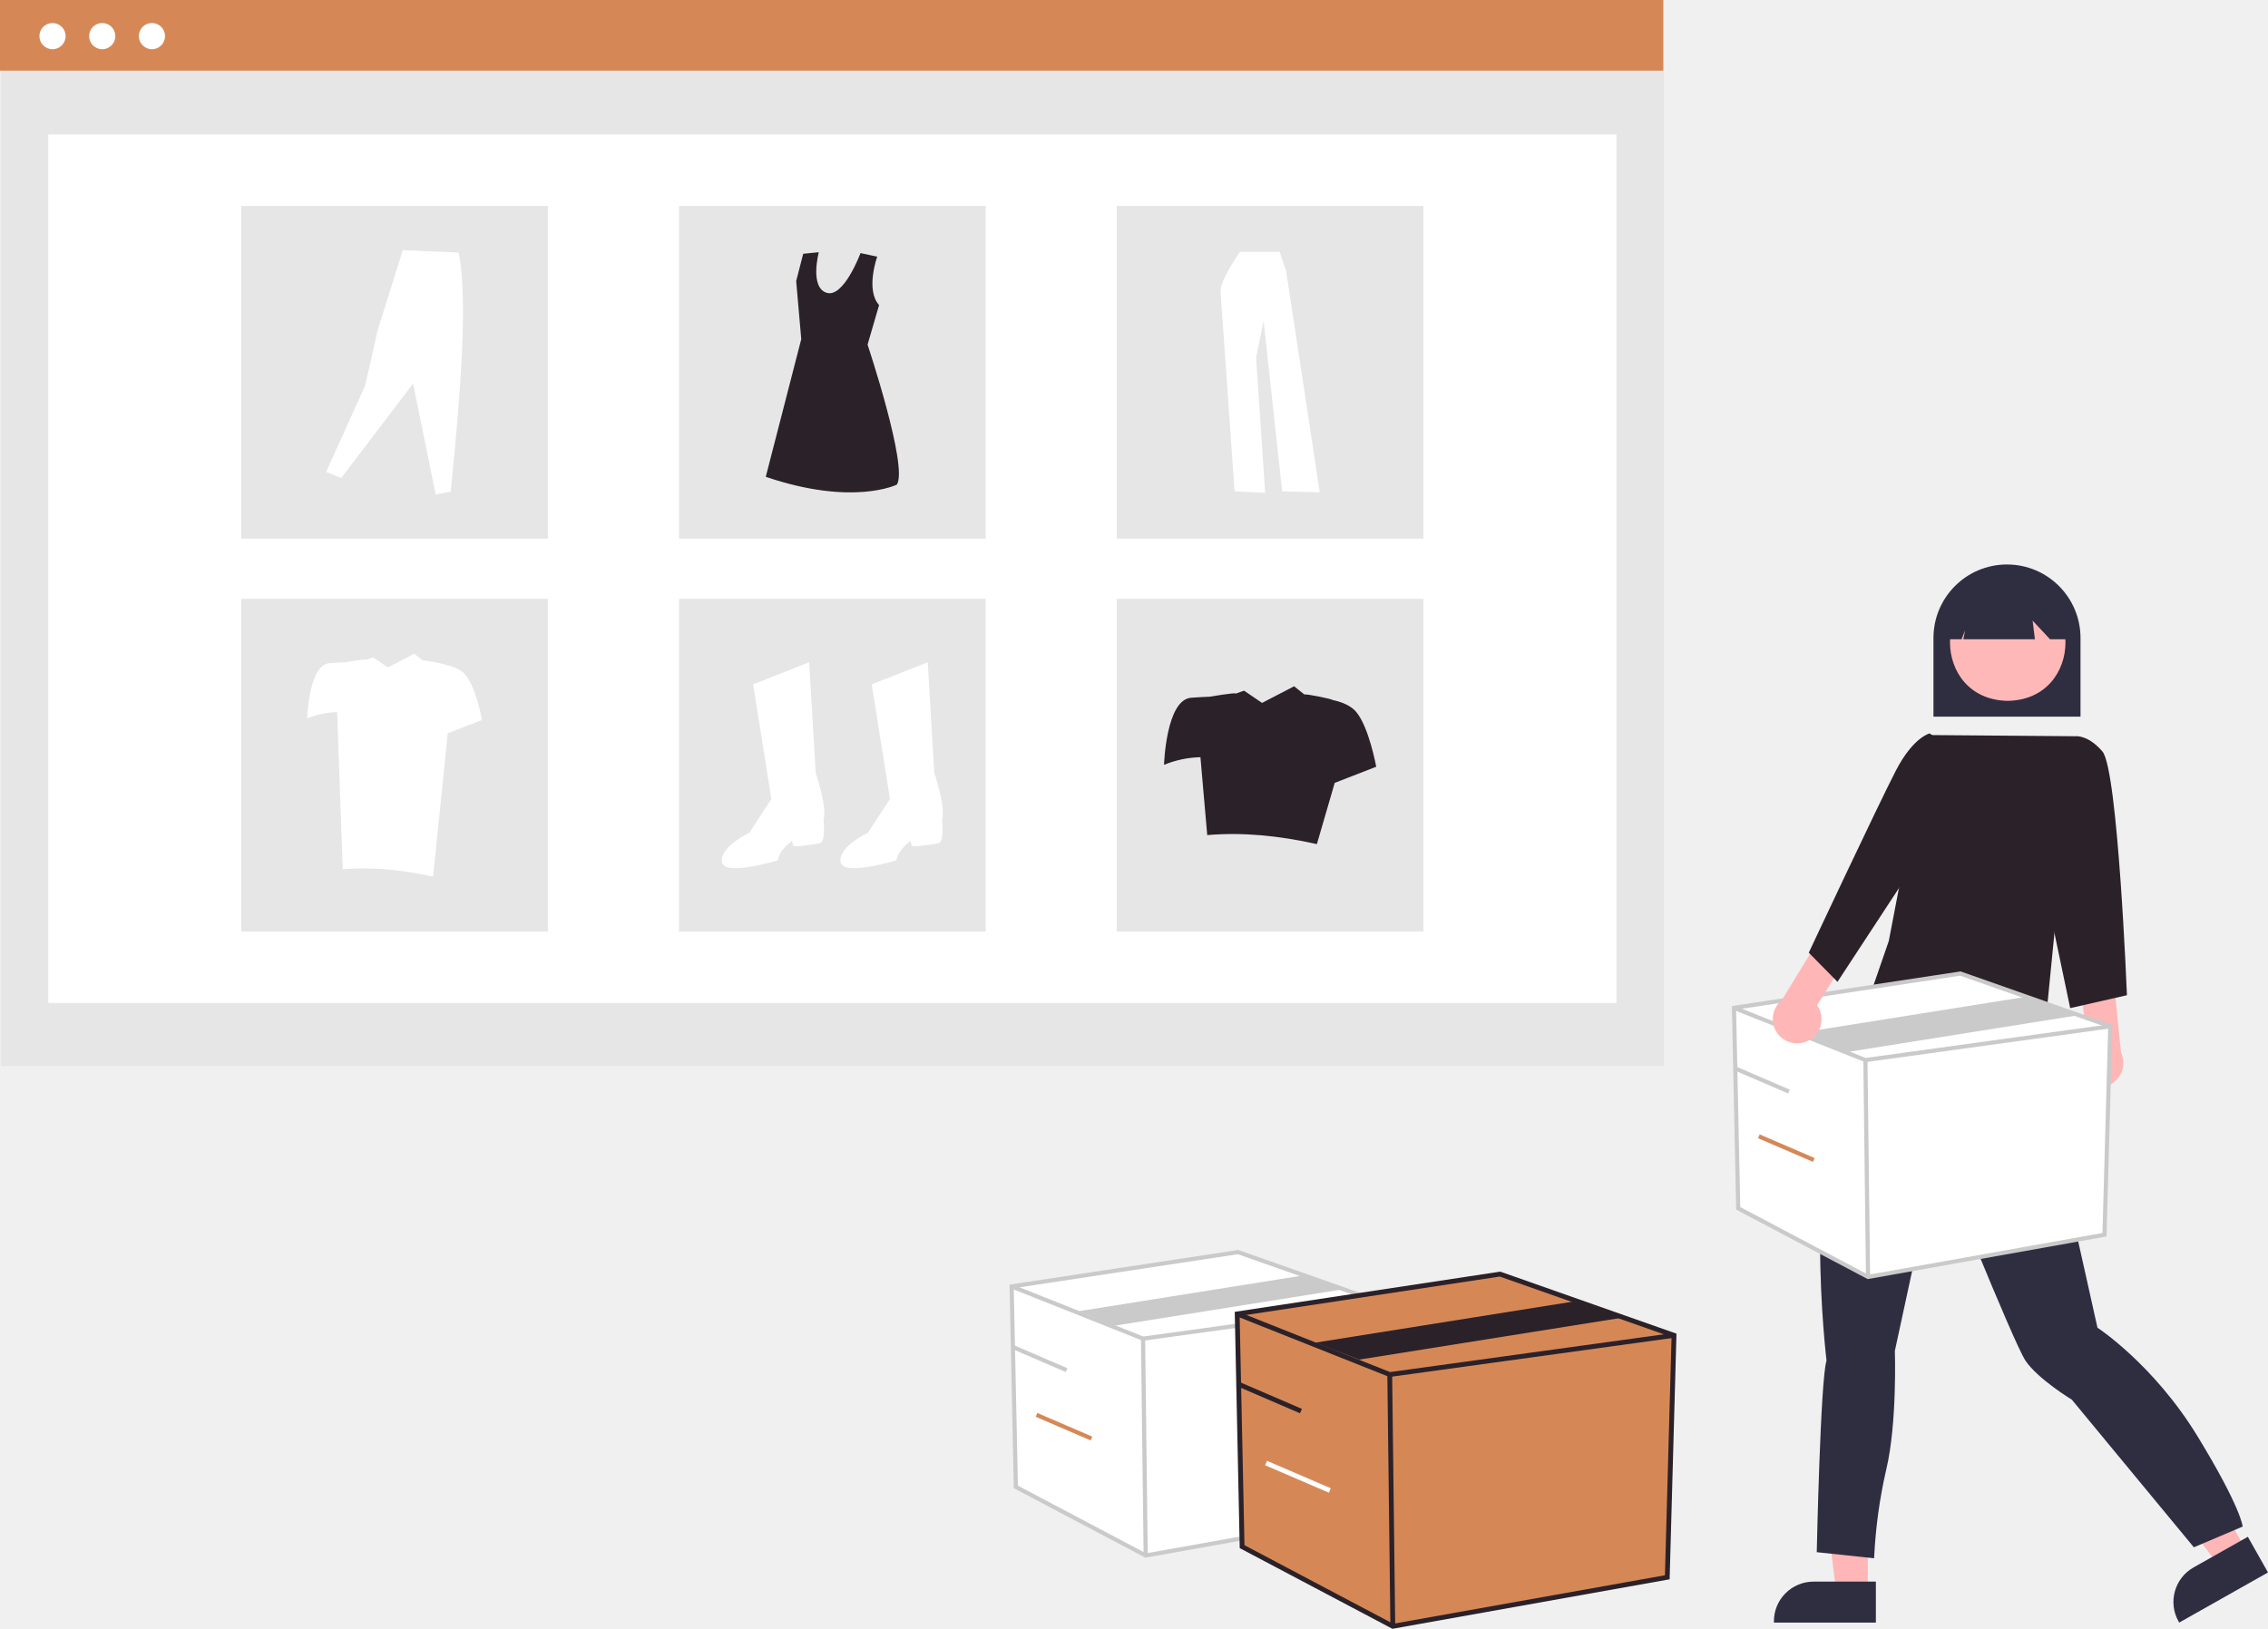
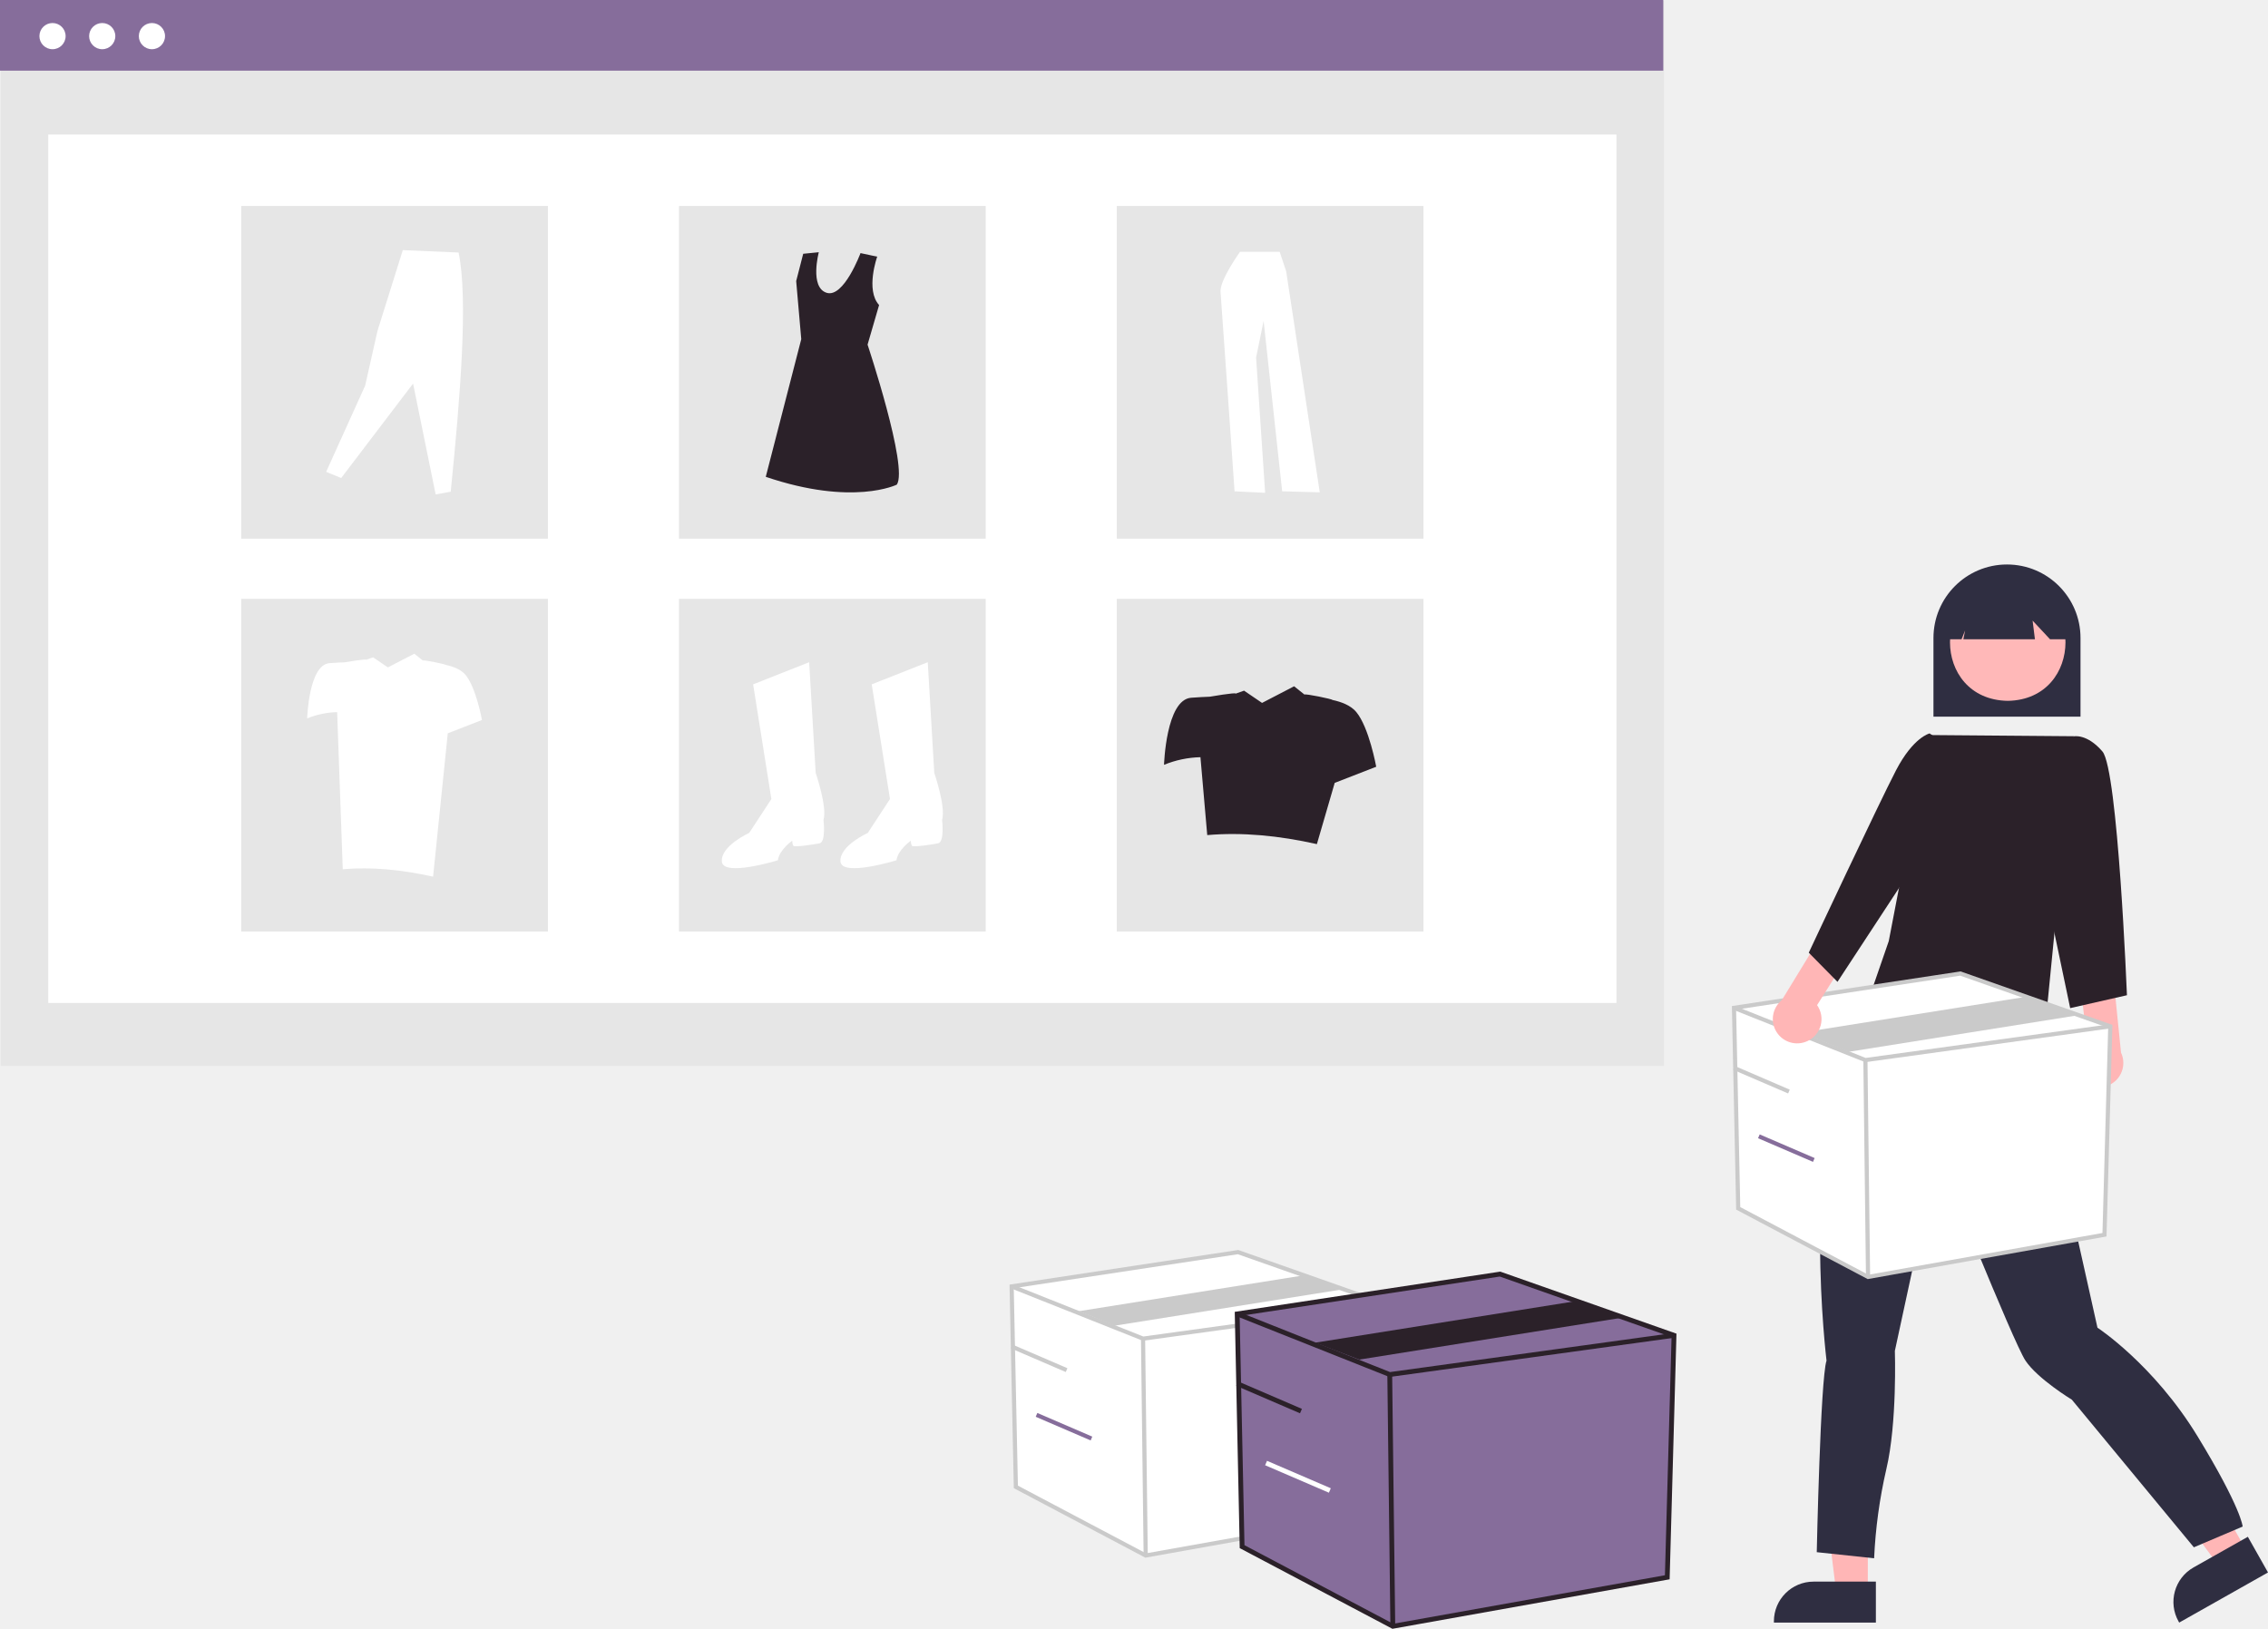
<svg xmlns="http://www.w3.org/2000/svg" data-name="Layer 1" width="879.125" height="631.485" viewBox="0 0 879.125 631.485">
  <rect id="b93b1ef9-49b5-4354-905b-d9dddde45a10" data-name="Rectangle 338" x="0.275" y="0.365" width="644.725" height="412.91" fill="#e6e6e6" />
  <rect id="ef7485f9-8ecd-46d9-949e-abdd8aa9e360" data-name="Rectangle 339" x="18.711" y="52.154" width="607.853" height="336.693" fill="#fff" />
-   <rect id="b4c2a7ec-beab-40bc-b587-23a202562f78" data-name="Rectangle 340" width="644.725" height="27.39" fill="#d58856" />
+   <rect id="b4c2a7ec-beab-40bc-b587-23a202562f78" data-name="Rectangle 340" width="644.725" height="27.39" fill="#866D9B" />
  <circle id="bd6d3ebf-cb6f-4fcb-b7cd-ad5a287d3324" data-name="Ellipse 513" cx="20.355" cy="14.004" r="5.077" fill="#fff" />
  <circle id="efb1158e-7a7d-4adb-9063-fc7dc50c76d5" data-name="Ellipse 514" cx="39.624" cy="14.004" r="5.077" fill="#fff" />
  <circle id="b51f9e19-f36b-4f29-afd5-008bb0fc20dd" data-name="Ellipse 515" cx="58.893" cy="14.004" r="5.077" fill="#fff" />
  <rect id="b636d421-4358-445b-b124-1d058e78c733" data-name="Rectangle 341" x="93.5" y="79.848" width="118.887" height="128.982" fill="#e6e6e6" />
  <rect id="ab9c902d-64a9-4a2b-a9ec-6dc7022c80f6" data-name="Rectangle 342" x="263.193" y="79.848" width="118.887" height="128.982" fill="#e6e6e6" />
  <rect id="f4a232af-026e-479b-8040-5c62e5965d9e" data-name="Rectangle 343" x="432.885" y="79.848" width="118.887" height="128.982" fill="#e6e6e6" />
  <rect id="ada16aa4-f84d-4851-87ee-a2852d96226a" data-name="Rectangle 344" x="93.5" y="232.176" width="118.887" height="128.982" fill="#e6e6e6" />
  <rect id="ebfcbe07-3b81-4d69-a4f5-6a8318d20e8d" data-name="Rectangle 345" x="263.193" y="232.176" width="118.887" height="128.982" fill="#e6e6e6" />
  <rect id="ead16b6d-d132-49a9-a42f-1f570e523a46" data-name="Rectangle 346" x="432.885" y="232.176" width="118.887" height="128.982" fill="#e6e6e6" />
  <path id="ab8ff6e3-f37e-4992-8347-ee905fdba816-216" data-name="Path 2643" d="M452.365,399.583l21.722-8.588,2.526,42.939s4.546,13.134,3.031,18.186c0,0,1.01,8.588-1.516,9.093s-9.6,1.516-10.1,1.01-.505-2.021-.505-2.021-5.052,3.536-5.557,7.577c0,0-21.217,6.567-21.722.505s10.608-11.114,10.608-11.114l8.588-13.134Z" transform="translate(-160.4375 -134.2577)" fill="#fff" />
  <path id="e647835b-1773-4993-9de9-376235a5ef39-217" data-name="Path 2644" d="M498.337,399.583l21.719-8.588,2.526,42.939s4.546,13.134,3.031,18.186c0,0,1.01,8.588-1.516,9.093s-9.6,1.516-10.1,1.01-.505-2.021-.505-2.021-5.052,3.536-5.557,7.577c0,0-21.217,6.567-21.722.505s10.608-11.114,10.608-11.114l8.588-13.134Z" transform="translate(-160.4375 -134.2577)" fill="#fff" />
  <path id="ee50e840-b8e9-4cc0-9b2e-64e12816c6e5-218" data-name="Path 2645" d="M500.459,233.768s-4.625,12.924.734,18.752l-4.468,15.353s15.874,47.622,11.339,54.274c0,0-16.932,8.466-50.8-3.024l13.757-53.367-1.965-22.526,2.721-10.583,6.047-.6s-3.628,13.606,3.024,15.723,13.141-15.383,13.141-15.383Z" transform="translate(-160.4375 -134.2577)" fill="#2B2129" />
  <path id="b668efb4-5504-4326-941b-9be143c4d030-219" data-name="Path 2646" d="M286.858,317.195l5.837,2.388,27.858-36.613,8.755,42.98,5.837-1.061c3.744-37.055,6.8-74.85,3.051-92.726l-21.623-.929-9.816,31.311-4.776,21.225Z" transform="translate(-160.4375 -134.2577)" fill="#fff" />
  <path id="b699d661-049e-451c-8a7e-64343ac1c335-220" data-name="Path 2647" d="M641.115,231.87s-7.966,11.074-7.577,15.543,5.44,77.327,5.44,77.327l11.852.583-3.5-52.458,2.914-14.183,7.189,66.058,14.572.389-13.017-85.681-2.526-7.577Z" transform="translate(-160.4375 -134.2577)" fill="#fff" />
  <path id="a4f25674-ecb7-42aa-ae9a-d508200b11eb-221" data-name="Path 2648" d="M686.138,410.276c-2.115-2.538-5.751-3.91-9.242-4.652.1-.317-10.618-2.532-10.8-2.076l-4.041-3.219-12.417,6.447-6.977-4.75-3.241,1.15c.132-.572-10.061,1.194-10.061,1.194-1.947.07-4.434.192-7.218.406-9.749.75-10.5,26-10.5,26a39.85,39.85,0,0,1,14.113-2.955l2.635,30.2c13.553-1.162,27.767.19,42.5,3.5l6.909-23.74,16.089-6.257S691.138,416.275,686.138,410.276Z" transform="translate(-160.4375 -134.2577)" fill="#2B2129" />
  <path id="b6d7fb25-d94e-4ba0-9382-3f72a4c565e4-222" data-name="Path 2649" d="M340.878,395.895c-1.743-2.091-4.738-3.222-7.615-3.833.086-.262-8.749-2.086-8.9-1.71l-3.33-2.652-10.229,5.312-5.749-3.913-2.67.948c.109-.471-8.29.983-8.29.983-1.6.058-3.654.158-5.947.335-8.033.618-8.651,21.421-8.651,21.421a32.837,32.837,0,0,1,11.629-2.435l2.171,60.914c11.167-.958,22.879.157,35.015,2.884l5.692-55.59,13.257-5.155S344.997,400.84,340.878,395.895Z" transform="translate(-160.4375 -134.2577)" fill="#fff" />
  <path id="abb48a01-b3b6-4bc9-9e6f-5cc93133d8eb-223" data-name="Path 2682" d="M909.888,412.109h57v-30.5a28.5,28.5,0,1,0-57,0Z" transform="translate(-160.4375 -134.2577)" fill="#2f2e41" />
  <path id="f1b40e10-dbea-4491-93e9-bf21ee1afe95-224" data-name="Path 2683" d="M884.442,751.453h-12.259l-5.833-47.292h18.094Z" transform="translate(-160.4375 -134.2577)" fill="#ffb6b6" />
  <path id="f19e2682-d3fb-40a9-8809-be7b68a78ac9-225" data-name="Path 2684" d="M887.57,747.45h-24.145a15.387,15.387,0,0,0-15.386,15.385v.5h39.531Z" transform="translate(-160.4375 -134.2577)" fill="#2f2e41" />
  <path id="b3618d44-3857-42e4-aed2-10e127155f21-226" data-name="Path 2685" d="M1030.997,735.092l-10.676,6.027-28.328-38.311,15.757-8.895Z" transform="translate(-160.4375 -134.2577)" fill="#ffb6b6" />
  <path id="a172411a-a77d-4e4f-ac70-c8342021cfb1-227" data-name="Path 2686" d="M1031.752,730.069l-21.025,11.866h0a15.387,15.387,0,0,0-5.834,20.963l.246.435,34.424-19.433Z" transform="translate(-160.4375 -134.2577)" fill="#2f2e41" />
  <path id="bd1532c7-07e2-44c0-82ff-fc8e0d37942d-228" data-name="Path 2687" d="M952.642,538.782l.946,4.73s2.838,2.838,1.419,4.257-.946,8.042-.946,8.042c.794,12.076,16.573,79.936,19.395,93.189,0,0,21.76,14.191,38.789,42.1s17.5,35.005,17.5,35.005l-18.918,8.043-47.3-57.238s-13.245-8.042-17.976-15.137-34.064-80.418-34.064-80.418l-16.56,76.633s.946,27.909-3.311,45.885a192.522,192.522,0,0,0-4.73,34.532l-22.233-2.365s1.419-67.172,3.784-74.268c0,0-9.934-81.836,9.934-114.476l16.012-42.687,15.682-6.036Z" transform="translate(-160.4375 -134.2577)" fill="#2f2e41" />
  <path id="e2a54528-859f-4f0e-9aca-6130773a8d3b-229" data-name="Path 2688" d="M938.682,360.565c-29.847.51-29.842,44.907,0,45.412C968.527,405.467,968.523,361.07,938.682,360.565Z" transform="translate(-160.4375 -134.2577)" fill="#ffb8b8" />
  <path id="aeace49c-5333-476f-965d-52da8fac2318-230" data-name="Path 2689" d="M915.711,382.093h5.073l1.381-3.454-.691,3.454h27.745l-.9-7.227,6.744,7.227h6.727v-3.916a23.038,23.038,0,1,0-46.076-.033v.033Z" transform="translate(-160.4375 -134.2577)" fill="#2f2e41" />
  <path id="aa5a3aa9-e50b-4b43-b42d-0c1415925835-231" data-name="Path 2690" d="M907.904,419.235l56.4.457-11.916,120.917s-65.959-3.481-66-23.614l6.179-17.891Z" transform="translate(-160.4375 -134.2577)" fill="#2B2129" />
  <path id="aca4d347-909c-4b66-b72e-6bb1477aee43-232" data-name="Path 2693" d="M966.727,552.298a9.377,9.377,0,0,1,2.7-14.122l-2.451-21.287,12.573-4.645,3.039,30.111a9.428,9.428,0,0,1-15.861,9.943Z" transform="translate(-160.4375 -134.2577)" fill="#ffb6b6" />
  <path id="eab38d24-ad2d-4cbe-aaaa-db975580c866-233" data-name="Path 2694" d="M956.888,430.109l7.421-10.373s5.079-1.127,11.079,5.873,9.5,94.5,9.5,94.5l-22,5-13-62Z" transform="translate(-160.4375 -134.2577)" fill="#2B2129" />
  <polygon points="672.135 390.739 673.771 468.476 724.096 495.071 815.744 478.705 817.995 397.899 759.896 377.441 672.135 390.739" fill="#fff" />
  <path d="M884.402,630.168,833.415,603.223l-1.661-78.916,88.658-13.433.189.066L979.252,531.593l-2.285,82.046ZM835.002,602.244l49.662,26.245,90.732-16.202,2.216-79.566L920.256,512.523,833.39,525.685Z" transform="translate(-160.4375 -134.2577)" fill="#cacaca" />
  <polygon points="722.973 411.816 722.776 411.738 671.838 391.485 672.431 389.992 723.173 410.166 817.885 397.103 818.105 398.695 722.973 411.816" fill="#cacaca" />
  <rect x="883.218" y="545.246" width="1.607" height="84.086" transform="translate(-167.5157 -123.4613) rotate(-0.69695)" fill="#cacaca" />
  <polygon points="716.536 407.792 698.174 400.348 786.569 386.263 804.931 393.706 716.536 407.792" fill="#cacaca" />
  <rect x="842.417" y="541.277" width="1.607" height="23.186" transform="translate(-158.4769 974.4608) rotate(-66.70554)" fill="#cacaca" />
-   <rect x="852.06" y="567.797" width="1.607" height="23.186" transform="translate(-177.0052 999.3509) rotate(-66.70554)" fill="#d58856" />
+   <rect x="852.06" y="567.797" width="1.607" height="23.186" transform="translate(-177.0052 999.3509) rotate(-66.70554)" fill="#866D9B" />
  <polygon points="392.135 498.739 393.771 576.476 444.096 603.071 535.744 586.705 537.995 505.899 479.896 485.441 392.135 498.739" fill="#fff" />
  <path d="M604.402,738.168,553.415,711.223l-1.661-78.916,88.658-13.433.189.066L699.252,639.593l-2.285,82.046ZM555.002,710.244l49.662,26.245,90.732-16.202,2.216-79.566L640.256,620.523,553.39,633.685Z" transform="translate(-160.4375 -134.2577)" fill="#cacaca" />
  <polygon points="442.973 519.816 442.776 519.738 391.838 499.485 392.431 497.992 443.173 518.166 537.885 505.103 538.105 506.695 442.973 519.816" fill="#cacaca" />
  <rect x="603.218" y="653.246" width="1.607" height="84.086" transform="translate(-168.8501 -126.8591) rotate(-0.69695)" fill="#cacaca" />
  <polygon points="432.088 513.962 418.174 508.348 506.569 494.263 520.482 499.877 432.088 513.962" fill="#cacaca" />
  <rect x="562.417" y="649.277" width="1.607" height="23.186" transform="translate(-426.9454 782.5758) rotate(-66.70554)" fill="#cacaca" />
-   <rect x="572.06" y="675.797" width="1.607" height="23.186" transform="translate(-445.4736 807.4659) rotate(-66.70554)" fill="#d58856" />
-   <polygon points="479.563 509.397 481.463 599.638 539.882 630.51 646.271 611.512 648.883 517.709 581.44 493.961 479.563 509.397" fill="#d58856" />
+   <rect x="572.06" y="675.797" width="1.607" height="23.186" transform="translate(-445.4736 807.4659) rotate(-66.70554)" fill="#866D9B" />
+   <polygon points="479.563 509.397 481.463 599.638 539.882 630.51 646.271 611.512 648.883 517.709 581.44 493.961 479.563 509.397" fill="#866D9B" />
  <path d="M700.167,765.742l-59.188-31.278-1.929-91.608,102.918-15.594.219.077L810.272,651.312l-2.652,95.242ZM642.821,733.327l57.65,30.466,105.326-18.808,2.572-92.364-66.582-23.445-100.837,15.278Z" transform="translate(-160.4375 -134.2577)" fill="#2B2129" />
  <polygon points="538.578 533.865 538.35 533.774 479.218 510.264 479.907 508.53 538.81 531.949 648.755 516.785 649.01 518.633 538.578 533.865" fill="#2B2129" />
  <rect x="698.792" y="667.161" width="1.866" height="97.61" transform="translate(-169.0945 -125.6935) rotate(-0.69695)" fill="#2B2129" />
  <polygon points="526.888 527.112 509.79 520.553 612.402 504.202 629.501 510.761 526.888 527.112" fill="#2B2129" />
  <rect x="651.428" y="662.554" width="1.866" height="26.916" transform="translate(-386.9633 873.6041) rotate(-66.70554)" fill="#2B2129" />
  <rect x="662.623" y="693.339" width="1.866" height="26.916" transform="translate(-408.4716 902.4975) rotate(-66.70554)" fill="#fff" />
  <path id="af1e2e82-f248-43bd-a869-489ddf745161-234" data-name="Path 2691" d="M861.105,537.851a9.377,9.377,0,0,0,3.673-13.9l11.422-18.13-9.324-9.628-15.771,25.829a9.428,9.428,0,0,0,10,15.83Z" transform="translate(-160.4375 -134.2577)" fill="#ffb6b6" />
  <path id="ed6195a6-5e50-4e12-8380-54bfefa6b2ae-235" data-name="Path 2692" d="M916.571,424.001l-8.183-5.392s-6.315,1.416-13.031,14.334-33.8,70.672-33.8,70.672l11.133,11.3,29.7-45.309Z" transform="translate(-160.4375 -134.2577)" fill="#2B2129" />
</svg>
